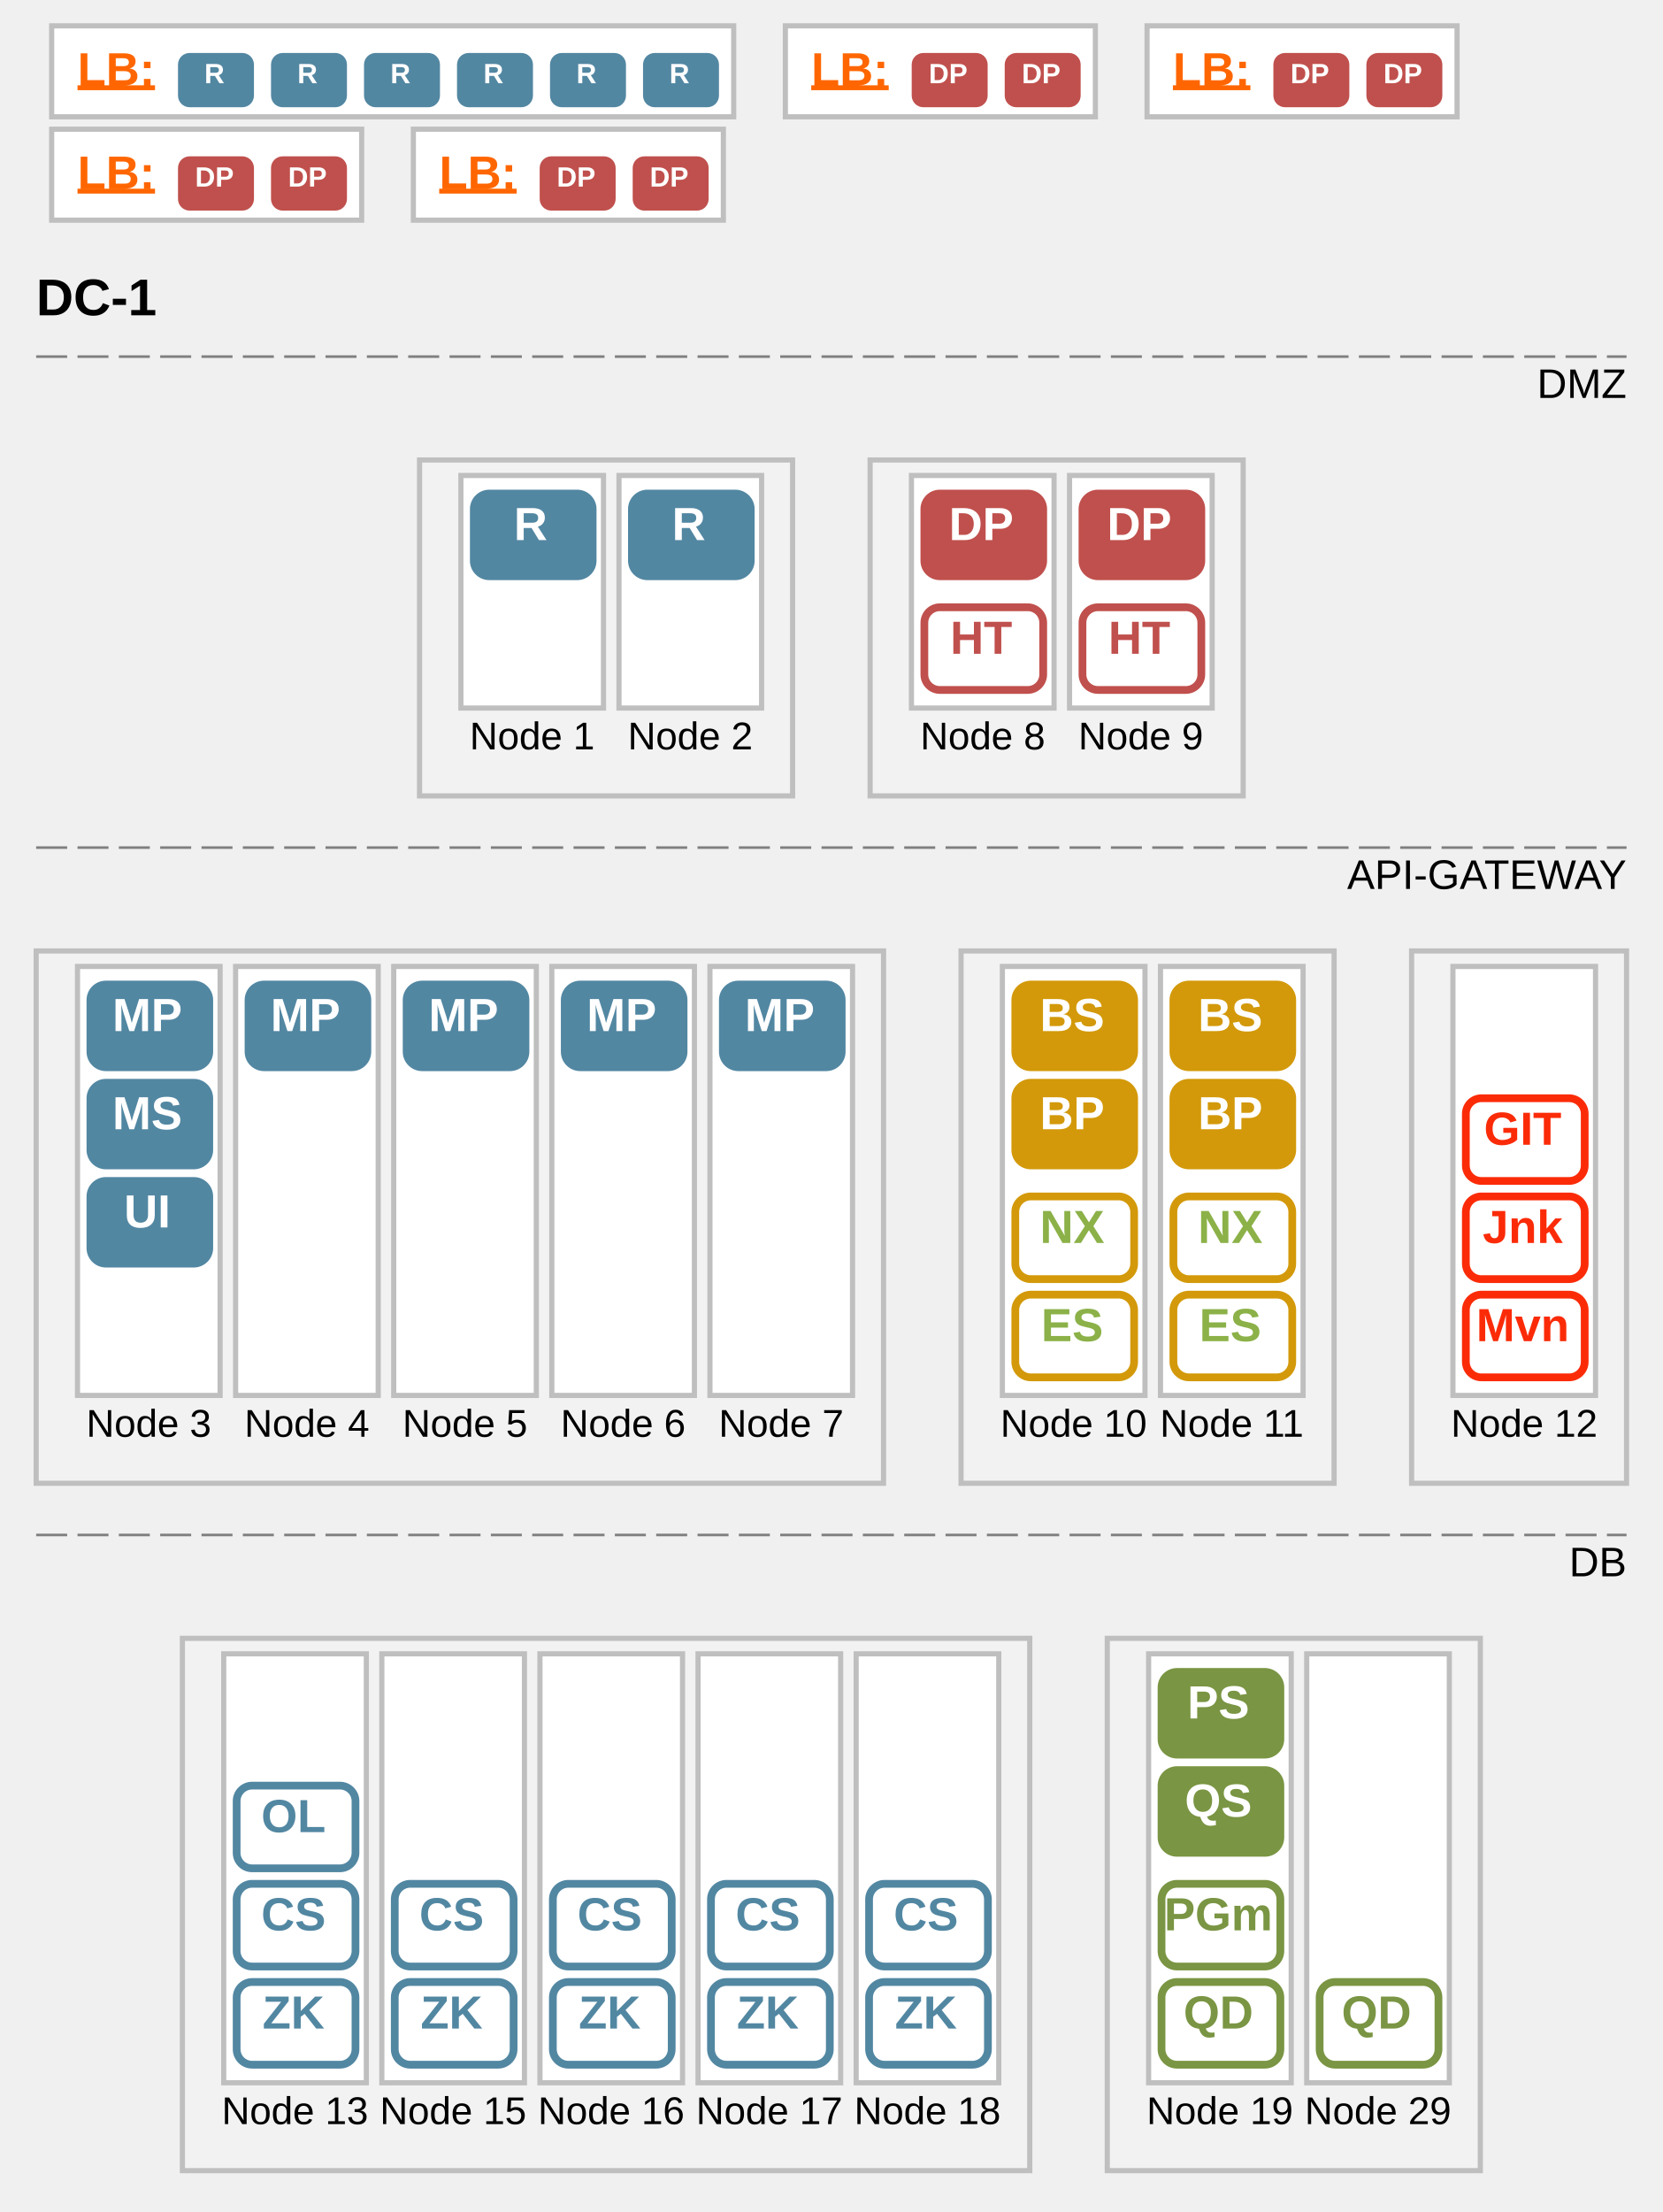
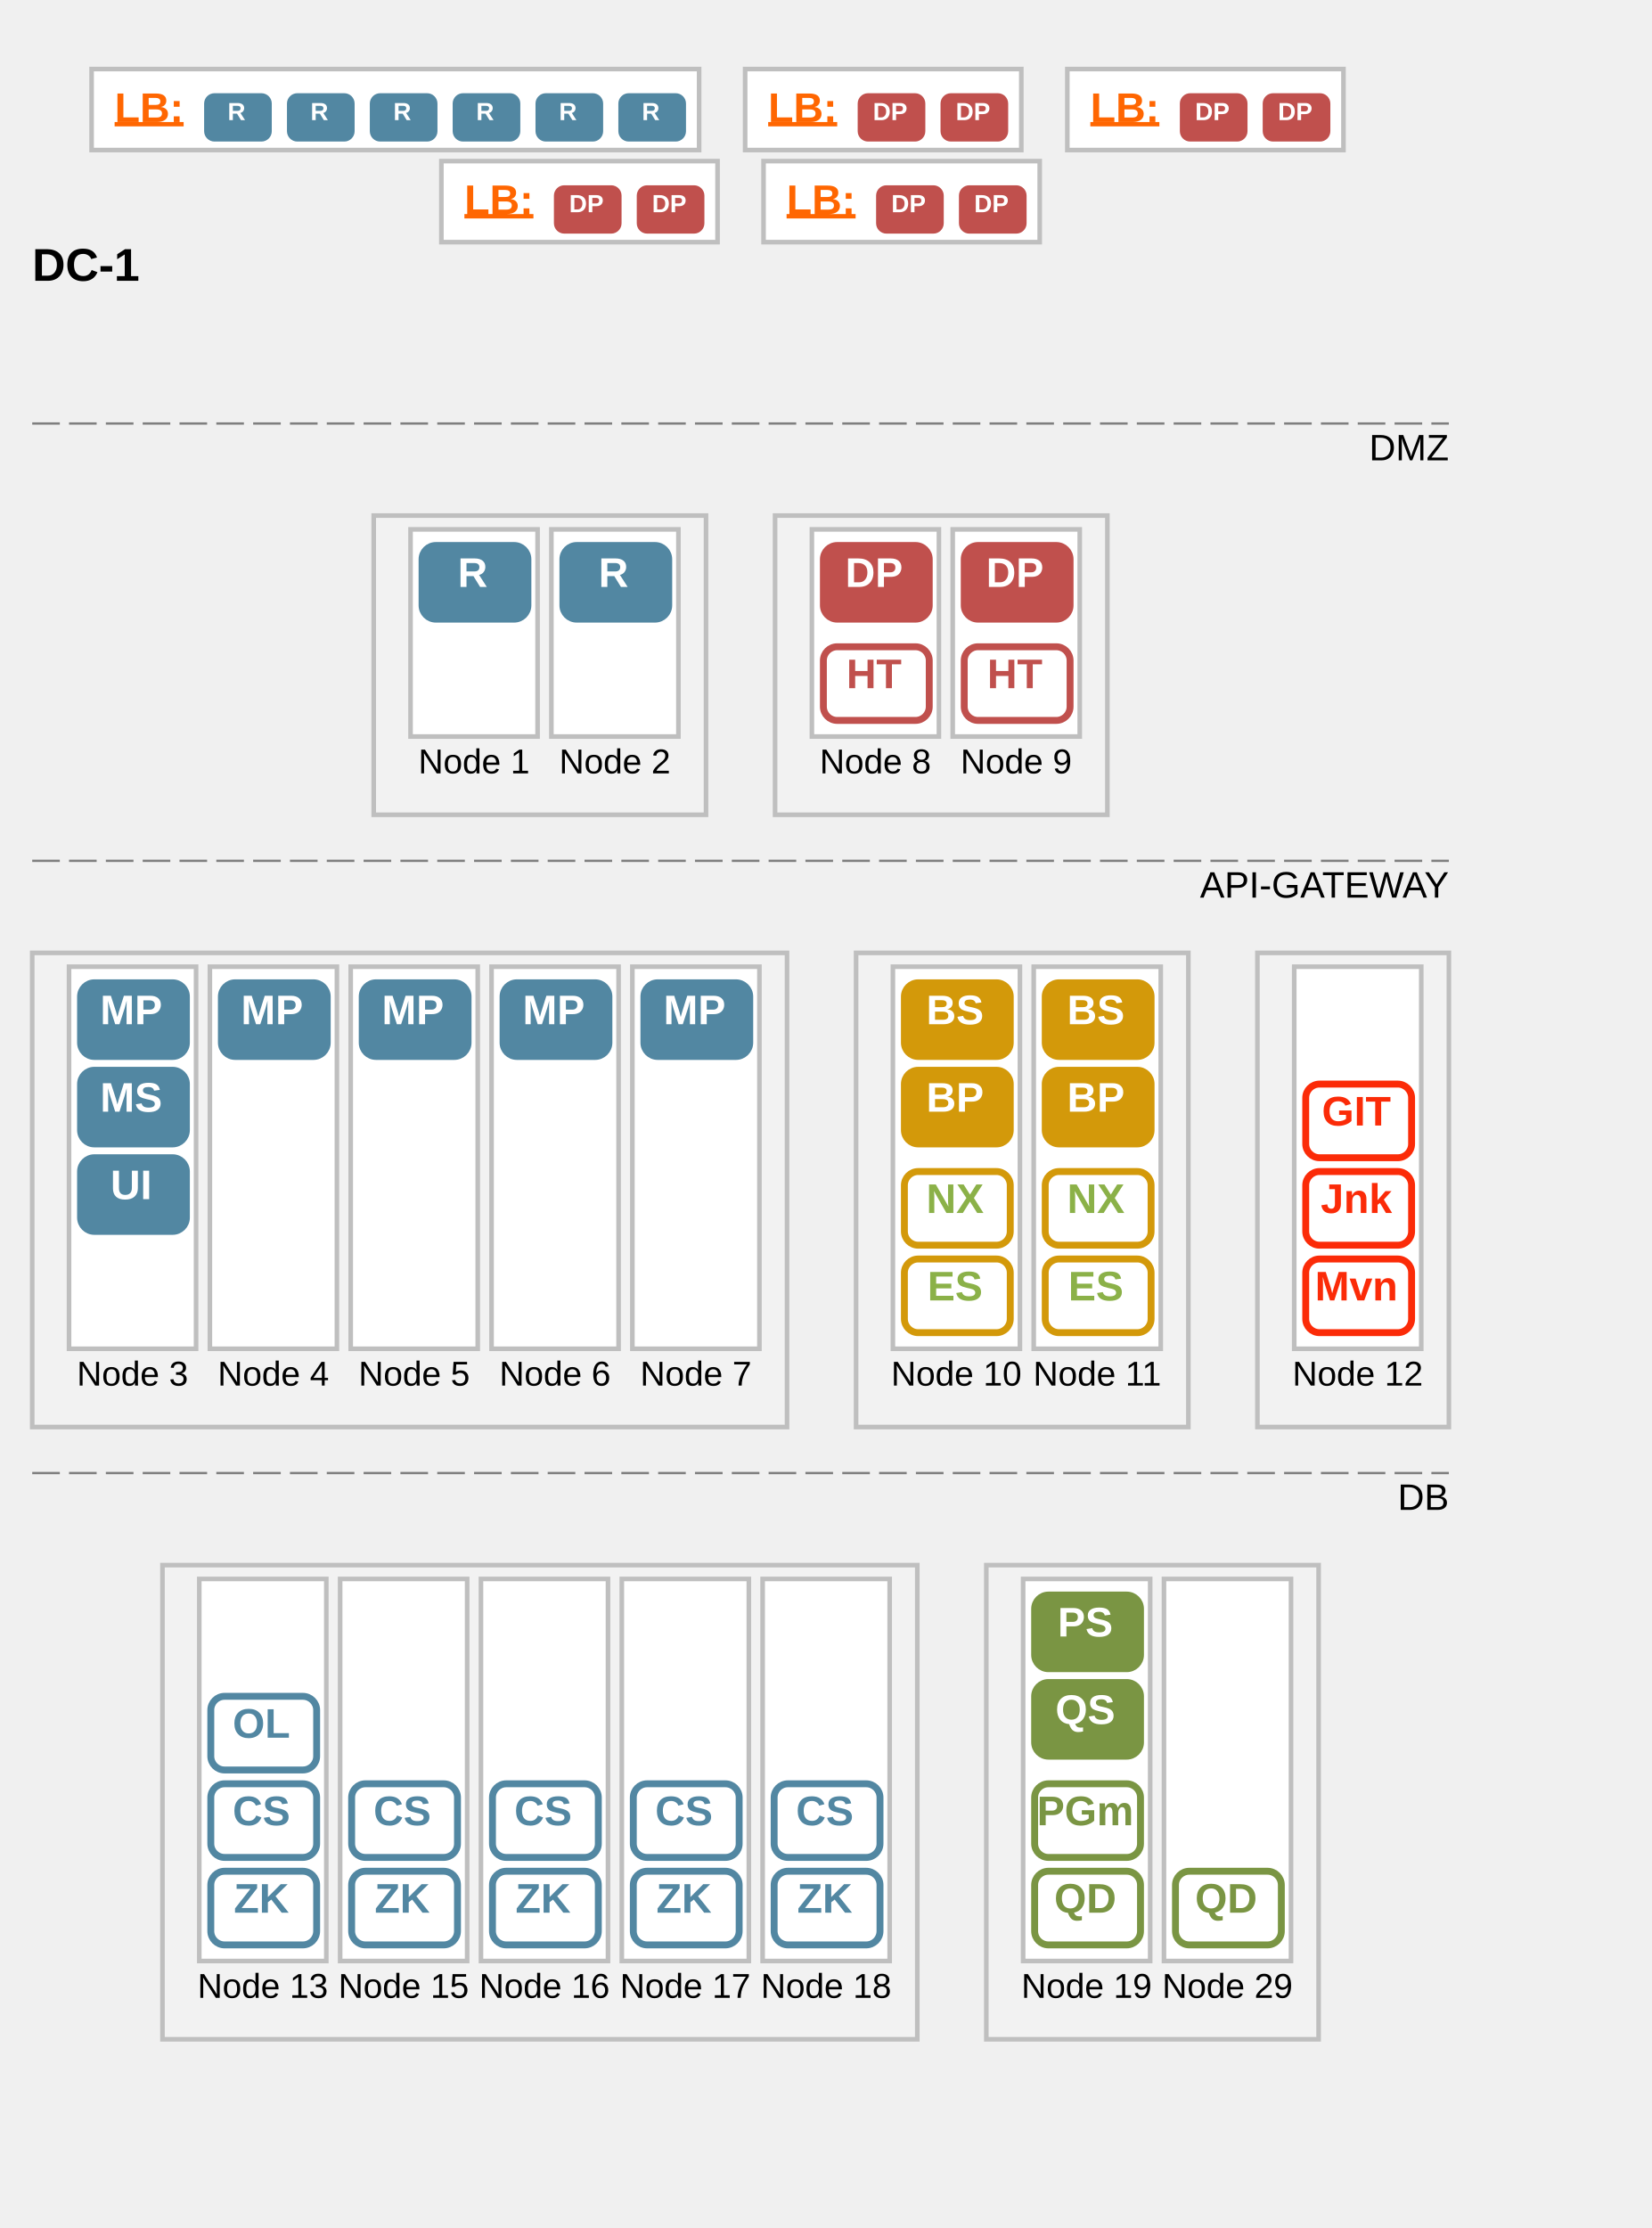
- <svg xmlns="http://www.w3.org/2000/svg" xmlns:xlink="http://www.w3.org/1999/xlink" height="428" width="321.8" xml:space="preserve" version="1.1" id="svg2">
+ <svg xmlns="http://www.w3.org/2000/svg" xmlns:xlink="http://www.w3.org/1999/xlink" height="484" width="358.8" xml:space="preserve" version="1.1" id="svg2">
  <symbol id="struct">
    <rect id="compcs2" x="1.5" y="1.5" width="23" height="16" rx="3" style="stroke-width:1.5" />
  </symbol>
  <symbol id="ui">
    <use xlink:href="#struct" style="fill:#5287a2;stroke:#5287a2;" />
    <text id="text1488" x="12.5" y="10.5" style="font-weight:bold;font-size:9px;font-family:Arial;fill:#ffffff;" alignment-baseline="middle" text-anchor="middle">UI</text>
  </symbol>
  <symbol id="ms">
    <use xlink:href="#struct" style="fill:#5287a2;stroke:#5287a2;" />
    <text id="text1488" x="12.5" y="10.5" style="font-weight:bold;font-size:9px;font-family:Arial;fill:#ffffff;" alignment-baseline="middle" text-anchor="middle">MS</text>
  </symbol>
  <symbol id="r">
    <use xlink:href="#struct" style="fill:#5287a2;stroke:#5287a2;" />
    <text id="text1488" x="12.5" y="10.5" style="font-weight:bold;font-size:9px;font-family:Arial;fill:#ffffff;" alignment-baseline="middle" text-anchor="middle">R</text>
  </symbol>
  <symbol id="mp">
    <use xlink:href="#struct" style="fill:#5287a2;stroke:#5287a2;" />
    <text id="text1488" x="12.5" y="10.5" style="font-weight:bold;font-size:9px;font-family:Arial;fill:#ffffff;" alignment-baseline="middle" text-anchor="middle">MP</text>
  </symbol>
  <symbol id="cs">
    <use xlink:href="#struct" style="fill:#ffffff;stroke:#5287a2;" />
    <text id="text1488" x="12.5" y="10.5" style="font-weight:bold;font-size:9px;font-family:Arial;fill:#5287a2;" alignment-baseline="middle" text-anchor="middle">CS</text>
  </symbol>
  <symbol id="zk">
    <use xlink:href="#struct" style="fill:#ffffff;stroke:#5287a2;" />
    <text id="text1488" x="12.5" y="10.5" style="font-weight:bold;font-size:9px;font-family:Arial;fill:#5287a2;" alignment-baseline="middle" text-anchor="middle">ZK</text>
  </symbol>
  <symbol id="ol">
    <use xlink:href="#struct" style="fill:#ffffff;stroke:#5287a2;" />
    <text id="text1488" x="12.5" y="10.5" style="font-weight:bold;font-size:9px;font-family:Arial;fill:#5287a2;" alignment-baseline="middle" text-anchor="middle">OL</text>
  </symbol>
  <symbol id="bp">
    <use xlink:href="#struct" style="fill:#d3990a;stroke:#d3990a;" />
    <text id="text1488" x="12.5" y="10.5" style="font-weight:bold;font-size:9px;font-family:Arial;fill:#ffffff;" alignment-baseline="middle" text-anchor="middle">BP</text>
  </symbol>
  <symbol id="bs">
    <use xlink:href="#struct" style="fill:#d3990a;stroke:#d3990a;" />
    <text id="text1488" x="12.5" y="10.5" style="font-weight:bold;font-size:9px;font-family:Arial;fill:#ffffff;" alignment-baseline="middle" text-anchor="middle">BS</text>
  </symbol>
  <symbol id="nx">
    <use xlink:href="#struct" style="fill:#ffffff;stroke:#d3990a;" />
    <text id="text1488" x="12.5" y="10.5" style="font-weight:bold;font-size:9px;font-family:Arial;fill:#8bb148;" alignment-baseline="middle" text-anchor="middle">NX</text>
  </symbol>
  <symbol id="tc">
    <use xlink:href="#struct" style="fill:#ffffff;stroke:#d3990a;" />
    <text id="text1488" x="12.5" y="10.5" style="font-weight:bold;font-size:9px;font-family:Arial;fill:#8bb148;" alignment-baseline="middle" text-anchor="middle">TC</text>
  </symbol>
  <symbol id="es">
    <use xlink:href="#struct" style="fill:#ffffff;stroke:#d3990a;" />
    <text id="text1488" x="12.5" y="10.5" style="font-weight:bold;font-size:9px;font-family:Arial;fill:#8bb148;" alignment-baseline="middle" text-anchor="middle">ES</text>
  </symbol>
  <symbol id="ps">
    <use xlink:href="#struct" style="fill:#7a9543;stroke:#7a9543;" />
    <text id="text1488" x="12.5" y="10.5" style="font-weight:bold;font-size:9px;font-family:Arial;fill:#ffffff;" alignment-baseline="middle" text-anchor="middle">PS</text>
  </symbol>
  <symbol id="qs">
    <use xlink:href="#struct" style="fill:#7a9543;stroke:#7a9543;" />
    <text id="text1488" x="12.5" y="10.5" style="font-weight:bold;font-size:9px;font-family:Arial;fill:#ffffff;" alignment-baseline="middle" text-anchor="middle">QS</text>
  </symbol>
  <symbol id="qd">
    <use xlink:href="#struct" style="fill:#ffffff;stroke:#7a9543;" />
    <text id="text1488" x="12.5" y="10.5" style="font-weight:bold;font-size:9px;font-family:Arial;fill:#7a9543;" alignment-baseline="middle" text-anchor="middle">QD</text>
  </symbol>
  <symbol id="pg">
    <use xlink:href="#struct" style="fill:#ffffff;stroke:#7a9543;" />
    <text id="text1488" x="12.5" y="10.5" style="font-weight:bold;font-size:9px;font-family:Arial;fill:#7a9543;" alignment-baseline="middle" text-anchor="middle">PG</text>
  </symbol>
  <symbol id="pgm">
    <use xlink:href="#struct" style="fill:#ffffff;stroke:#7a9543;" />
    <text id="text1488" x="12.5" y="10.5" style="font-weight:bold;font-size:9px;font-family:Arial;fill:#7a9543;" alignment-baseline="middle" text-anchor="middle">PGm</text>
  </symbol>
  <symbol id="pgs">
    <use xlink:href="#struct" style="fill:#ffffff;stroke:#7a9543;" />
    <text id="text1488" x="12.5" y="10.5" style="font-weight:bold;font-size:9px;font-family:Arial;fill:#7a9543;" alignment-baseline="middle" text-anchor="middle">PGs</text>
  </symbol>
  <symbol id="dp">
    <use xlink:href="#struct" style="fill:#c0504d;stroke:#c0504d;" />
    <text id="text1488" x="12.5" y="10.5" style="font-weight:bold;font-size:9px;font-family:Arial;fill:#ffffff;" alignment-baseline="middle" text-anchor="middle">DP</text>
  </symbol>
  <symbol id="ht">
    <use xlink:href="#struct" style="fill:#ffffff;stroke:#c0504d;" />
    <text id="text1488" x="12.5" y="10.5" style="font-weight:bold;font-size:9px;font-family:Arial;fill:#c0504d;" alignment-baseline="middle" text-anchor="middle">HT</text>
  </symbol>
  <symbol id="my">
    <use xlink:href="#struct" style="fill:#ffffff;stroke:#c0504d;" />
    <text id="text1488" x="12.5" y="10.5" style="font-weight:bold;font-size:9px;font-family:Arial;fill:#c0504d;" alignment-baseline="middle" text-anchor="middle">MY</text>
  </symbol>
  <symbol id="no">
    <use xlink:href="#struct" style="fill:#ffffff;stroke:#fb2b08;" />
    <text id="text1488" x="12.5" y="10.5" style="font-weight:bold;font-size:9px;font-family:Arial;fill:#fb2b08;" alignment-baseline="middle" text-anchor="middle">No</text>
  </symbol>
  <symbol id="git">
    <use xlink:href="#struct" style="fill:#ffffff;stroke:#fb2b08;" />
    <text id="text1488" x="12.5" y="10.5" style="font-weight:bold;font-size:9px;font-family:Arial;fill:#fb2b08;" alignment-baseline="middle" text-anchor="middle">GIT</text>
  </symbol>
  <symbol id="jnk">
    <use xlink:href="#struct" style="fill:#ffffff;stroke:#fb2b08;" />
    <text id="text1488" x="12.5" y="10.5" style="font-weight:bold;font-size:9px;font-family:Arial;fill:#fb2b08;" alignment-baseline="middle" text-anchor="middle">Jnk</text>
  </symbol>
  <symbol id="mvn">
    <use xlink:href="#struct" style="fill:#ffffff;stroke:#fb2b08;" />
    <text id="text1488" x="12.5" y="10.5" style="font-weight:bold;font-size:9px;font-family:Arial;fill:#fb2b08;" alignment-baseline="middle" text-anchor="middle">Mvn</text>
  </symbol>
  <symbol id="tg">
    <use xlink:href="#struct" style="fill:#ffffff;stroke:#ff6601;" />
    <text id="text1488" x="12.5" y="10.5" style="font-weight:bold;font-size:9px;font-family:Arial;fill:#ff6601;" alignment-baseline="middle" text-anchor="middle">TG</text>
  </symbol>
  <symbol id="if">
    <use xlink:href="#struct" style="fill:#ffffff;stroke:#ff6601;" />
    <text id="text1488" x="12.5" y="10.5" style="font-weight:bold;font-size:9px;font-family:Arial;fill:#ff6601;" alignment-baseline="middle" text-anchor="middle">IF</text>
  </symbol>
  <symbol id="gf">
    <use xlink:href="#struct" style="fill:#ffffff;stroke:#ff6601;" />
    <text id="text1488" x="12.5" y="10.5" style="font-weight:bold;font-size:9px;font-family:Arial;fill:#ff6601;" alignment-baseline="middle" text-anchor="middle">GF</text>
  </symbol>
  <symbol id="lb">
    <text id="text1488" x="12.5" y="11.5" style="font-weight:bold;font-size:9px;font-family:Arial;fill:#ff6601;text-decoration: underline;" alignment-baseline="middle" text-anchor="middle">LB:</text>
  </symbol>
-   <g transform="translate(10,5)">
+   <g transform="translate(19.9,15)">
    <rect id="node1" x="0" y="0" width="132" height="17.6" style="fill:#ffffff;stroke:#bfbfbf">
-             </rect>
+                 </rect>
    <use xlink:href="#lb" />
    <use xlink:href="#r" transform="scale(0.6) translate(40,8)" />
    <use xlink:href="#r" transform="scale(0.6) translate(70,8)" />
    <use xlink:href="#r" transform="scale(0.6) translate(100,8)" />
    <use xlink:href="#r" transform="scale(0.6) translate(130,8)" />
    <use xlink:href="#r" transform="scale(0.6) translate(160,8)" />
    <use xlink:href="#r" transform="scale(0.6) translate(190,8)" />
  </g>
-   <g transform="translate(152,5)">
-     <rect id="node1" x="0" y="0" width="60" height="17.6" style="fill:#ffffff;stroke:#bfbfbf">
-             </rect>
-     <use xlink:href="#lb" />
-     <use xlink:href="#dp" transform="scale(0.6) translate(40,8)" />
-     <use xlink:href="#dp" transform="scale(0.6) translate(70,8)" />
-   </g>
-   <g transform="translate(222,5)">
-     <rect id="node1" x="0" y="0" width="60" height="17.6" style="fill:#ffffff;stroke:#bfbfbf">
-             </rect>
-     <use xlink:href="#lb" />
-     <use xlink:href="#dp" transform="scale(0.6) translate(40,8)" />
-     <use xlink:href="#dp" transform="scale(0.6) translate(70,8)" />
-   </g>
-   <g transform="translate(10,25)">
-     <rect id="node1" x="0" y="0" width="60" height="17.6" style="fill:#ffffff;stroke:#bfbfbf">
-             </rect>
-     <use xlink:href="#lb" />
-     <use xlink:href="#dp" transform="scale(0.6) translate(40,8)" />
-     <use xlink:href="#dp" transform="scale(0.6) translate(70,8)" />
-   </g>
-   <g transform="translate(80,25)">
-     <rect id="node1" x="0" y="0" width="60" height="17.6" style="fill:#ffffff;stroke:#bfbfbf">
-             </rect>
+   <g transform="translate(161.9,15)">
+     <rect id="node1" x="0" y="0" width="60" height="17.6" style="fill:#ffffff;stroke:#bfbfbf">
+                 </rect>
+     <use xlink:href="#lb" />
+     <use xlink:href="#dp" transform="scale(0.6) translate(40,8)" />
+     <use xlink:href="#dp" transform="scale(0.6) translate(70,8)" />
+   </g>
+   <g transform="translate(231.9,15)">
+     <rect id="node1" x="0" y="0" width="60" height="17.6" style="fill:#ffffff;stroke:#bfbfbf">
+                 </rect>
+     <use xlink:href="#lb" />
+     <use xlink:href="#dp" transform="scale(0.6) translate(40,8)" />
+     <use xlink:href="#dp" transform="scale(0.6) translate(70,8)" />
+   </g>
+   <g transform="translate(95.9,35)">
+     <rect id="node1" x="0" y="0" width="60" height="17.6" style="fill:#ffffff;stroke:#bfbfbf">
+                 </rect>
+     <use xlink:href="#lb" />
+     <use xlink:href="#dp" transform="scale(0.6) translate(40,8)" />
+     <use xlink:href="#dp" transform="scale(0.6) translate(70,8)" />
+   </g>
+   <g transform="translate(165.9,35)">
+     <rect id="node1" x="0" y="0" width="60" height="17.6" style="fill:#ffffff;stroke:#bfbfbf">
+                 </rect>
    <use xlink:href="#lb" />
    <use xlink:href="#dp" transform="scale(0.6) translate(40,8)" />
    <use xlink:href="#dp" transform="scale(0.6) translate(70,8)" />
  </g>
  <text id="text1488" x="7" y="61" style="font-weight:bold;font-size:10px;font-family:Arial;" text-anchor="start">DC-1</text>
-   <line x1="7" y1="69" x2="314.8" y2="69" style="stroke:#7f7f7f;;stroke-width:0.5;stroke-dasharray:6, 2;stroke-dashoffset:0;" />
-   <text id="text1488" x="314.8" y="77" style="font-weight:normal;font-size:8px;font-family:Arial;" text-anchor="end">DMZ</text>
-   <rect id="subnet1" x="81.2" y="89" width="72.2" height="65" style="fill:#f2f2f2;stroke:#bfbfbf">
-                     </rect>
-   <rect id="node1" x="89.2" y="92" width="27.6" height="45" style="fill:#ffffff;stroke:#bfbfbf">
-         </rect>
-   <text id="nodetext1" x="103" y="145" style="font-weight:normal;font-size:7.5px;font-family:Arial;" alignment-baseline="middle" text-anchor="middle">Node 1</text>
-   <use xlink:href="#r" x="90.2" y="94" />
-   <rect id="node2" x="119.8" y="92" width="27.6" height="45" style="fill:#ffffff;stroke:#bfbfbf">
-         </rect>
-   <text id="nodetext2" x="133.6" y="145" style="font-weight:normal;font-size:7.5px;font-family:Arial;" alignment-baseline="middle" text-anchor="middle">Node 2</text>
-   <use xlink:href="#r" x="120.8" y="94" />
-   <rect id="subnet1" x="168.4" y="89" width="72.2" height="65" style="fill:#f2f2f2;stroke:#bfbfbf">
-                     </rect>
-   <rect id="node8" x="176.4" y="92" width="27.6" height="45" style="fill:#ffffff;stroke:#bfbfbf">
-         </rect>
-   <text id="nodetext8" x="190.2" y="145" style="font-weight:normal;font-size:7.5px;font-family:Arial;" alignment-baseline="middle" text-anchor="middle">Node 8</text>
-   <use xlink:href="#dp" x="177.4" y="94" />
-   <use xlink:href="#ht" x="177.4" y="116" />
-   <rect id="node9" x="207" y="92" width="27.6" height="45" style="fill:#ffffff;stroke:#bfbfbf">
-         </rect>
-   <text id="nodetext9" x="220.8" y="145" style="font-weight:normal;font-size:7.5px;font-family:Arial;" alignment-baseline="middle" text-anchor="middle">Node 9</text>
-   <use xlink:href="#dp" x="208" y="94" />
-   <use xlink:href="#ht" x="208" y="116" />
-   <line x1="7" y1="164" x2="314.8" y2="164" style="stroke:#7f7f7f;;stroke-width:0.5;stroke-dasharray:6, 2;stroke-dashoffset:0;" />
-   <text id="text1488" x="314.8" y="172" style="font-weight:normal;font-size:8px;font-family:Arial;" text-anchor="end">API-GATEWAY</text>
-   <rect id="subnet1" x="7" y="184" width="164" height="103" style="fill:#f2f2f2;stroke:#bfbfbf">
-                     </rect>
-   <rect id="node3" x="15" y="187" width="27.6" height="83" style="fill:#ffffff;stroke:#bfbfbf">
-         </rect>
-   <text id="nodetext3" x="28.8" y="278" style="font-weight:normal;font-size:7.5px;font-family:Arial;" alignment-baseline="middle" text-anchor="middle">Node 3</text>
-   <use xlink:href="#mp" x="16" y="189" />
-   <use xlink:href="#ms" x="16" y="208" />
-   <use xlink:href="#ui" x="16" y="227" />
-   <rect id="node4" x="45.6" y="187" width="27.6" height="83" style="fill:#ffffff;stroke:#bfbfbf">
-         </rect>
-   <text id="nodetext4" x="59.4" y="278" style="font-weight:normal;font-size:7.5px;font-family:Arial;" alignment-baseline="middle" text-anchor="middle">Node 4</text>
-   <use xlink:href="#mp" x="46.6" y="189" />
-   <rect id="node5" x="76.2" y="187" width="27.6" height="83" style="fill:#ffffff;stroke:#bfbfbf">
-         </rect>
-   <text id="nodetext5" x="90" y="278" style="font-weight:normal;font-size:7.5px;font-family:Arial;" alignment-baseline="middle" text-anchor="middle">Node 5</text>
-   <use xlink:href="#mp" x="77.2" y="189" />
-   <rect id="node6" x="106.8" y="187" width="27.6" height="83" style="fill:#ffffff;stroke:#bfbfbf">
-         </rect>
-   <text id="nodetext6" x="120.6" y="278" style="font-weight:normal;font-size:7.5px;font-family:Arial;" alignment-baseline="middle" text-anchor="middle">Node 6</text>
-   <use xlink:href="#mp" x="107.8" y="189" />
-   <rect id="node7" x="137.4" y="187" width="27.6" height="83" style="fill:#ffffff;stroke:#bfbfbf">
-         </rect>
-   <text id="nodetext7" x="151.2" y="278" style="font-weight:normal;font-size:7.5px;font-family:Arial;" alignment-baseline="middle" text-anchor="middle">Node 7</text>
-   <use xlink:href="#mp" x="138.4" y="189" />
-   <rect id="subnet1" x="186" y="184" width="72.2" height="103" style="fill:#f2f2f2;stroke:#bfbfbf">
-                     </rect>
-   <rect id="node10" x="194" y="187" width="27.6" height="83" style="fill:#ffffff;stroke:#bfbfbf">
-         </rect>
-   <text id="nodetext10" x="207.8" y="278" style="font-weight:normal;font-size:7.5px;font-family:Arial;" alignment-baseline="middle" text-anchor="middle">Node 10</text>
-   <use xlink:href="#bs" x="195" y="189" />
-   <use xlink:href="#bp" x="195" y="208" />
-   <use xlink:href="#es" x="195" y="249" />
-   <use xlink:href="#nx" x="195" y="230" />
-   <rect id="node11" x="224.6" y="187" width="27.6" height="83" style="fill:#ffffff;stroke:#bfbfbf">
-         </rect>
-   <text id="nodetext11" x="238.4" y="278" style="font-weight:normal;font-size:7.5px;font-family:Arial;" alignment-baseline="middle" text-anchor="middle">Node 11</text>
-   <use xlink:href="#bs" x="225.6" y="189" />
-   <use xlink:href="#bp" x="225.6" y="208" />
-   <use xlink:href="#es" x="225.6" y="249" />
-   <use xlink:href="#nx" x="225.6" y="230" />
-   <rect id="subnet1" x="273.2" y="184" width="41.6" height="103" style="fill:#f2f2f2;stroke:#bfbfbf">
-                     </rect>
-   <rect id="node12" x="281.2" y="187" width="27.6" height="83" style="fill:#ffffff;stroke:#bfbfbf">
-         </rect>
-   <text id="nodetext12" x="295" y="278" style="font-weight:normal;font-size:7.5px;font-family:Arial;" alignment-baseline="middle" text-anchor="middle">Node 12</text>
-   <use xlink:href="#mvn" x="282.2" y="249" />
-   <use xlink:href="#jnk" x="282.2" y="230" />
-   <use xlink:href="#git" x="282.2" y="211" />
-   <line x1="7" y1="297" x2="314.8" y2="297" style="stroke:#7f7f7f;;stroke-width:0.5;stroke-dasharray:6, 2;stroke-dashoffset:0;" />
-   <text id="text1488" x="314.8" y="305" style="font-weight:normal;font-size:8px;font-family:Arial;" text-anchor="end">DB</text>
-   <rect id="subnet1" x="35.3" y="317" width="164" height="103" style="fill:#f2f2f2;stroke:#bfbfbf">
-                     </rect>
-   <rect id="node13" x="43.3" y="320" width="27.6" height="83" style="fill:#ffffff;stroke:#bfbfbf">
-         </rect>
-   <text id="nodetext13" x="57.1" y="411" style="font-weight:normal;font-size:7.5px;font-family:Arial;" alignment-baseline="middle" text-anchor="middle">Node 13</text>
-   <use xlink:href="#zk" x="44.3" y="382" />
-   <use xlink:href="#cs" x="44.3" y="363" />
-   <use xlink:href="#ol" x="44.3" y="344" />
-   <rect id="node15" x="73.9" y="320" width="27.6" height="83" style="fill:#ffffff;stroke:#bfbfbf">
-         </rect>
-   <text id="nodetext15" x="87.7" y="411" style="font-weight:normal;font-size:7.5px;font-family:Arial;" alignment-baseline="middle" text-anchor="middle">Node 15</text>
-   <use xlink:href="#zk" x="74.9" y="382" />
-   <use xlink:href="#cs" x="74.9" y="363" />
-   <rect id="node16" x="104.5" y="320" width="27.6" height="83" style="fill:#ffffff;stroke:#bfbfbf">
-         </rect>
-   <text id="nodetext16" x="118.3" y="411" style="font-weight:normal;font-size:7.5px;font-family:Arial;" alignment-baseline="middle" text-anchor="middle">Node 16</text>
-   <use xlink:href="#zk" x="105.5" y="382" />
-   <use xlink:href="#cs" x="105.5" y="363" />
-   <rect id="node17" x="135.1" y="320" width="27.6" height="83" style="fill:#ffffff;stroke:#bfbfbf">
-         </rect>
-   <text id="nodetext17" x="148.9" y="411" style="font-weight:normal;font-size:7.5px;font-family:Arial;" alignment-baseline="middle" text-anchor="middle">Node 17</text>
-   <use xlink:href="#zk" x="136.1" y="382" />
-   <use xlink:href="#cs" x="136.1" y="363" />
-   <rect id="node18" x="165.7" y="320" width="27.6" height="83" style="fill:#ffffff;stroke:#bfbfbf">
-         </rect>
-   <text id="nodetext18" x="179.5" y="411" style="font-weight:normal;font-size:7.5px;font-family:Arial;" alignment-baseline="middle" text-anchor="middle">Node 18</text>
-   <use xlink:href="#zk" x="166.7" y="382" />
-   <use xlink:href="#cs" x="166.7" y="363" />
-   <rect id="subnet1" x="214.3" y="317" width="72.2" height="103" style="fill:#f2f2f2;stroke:#bfbfbf">
-                     </rect>
-   <rect id="node19" x="222.3" y="320" width="27.6" height="83" style="fill:#ffffff;stroke:#bfbfbf">
-         </rect>
-   <text id="nodetext19" x="236.1" y="411" style="font-weight:normal;font-size:7.5px;font-family:Arial;" alignment-baseline="middle" text-anchor="middle">Node 19</text>
-   <use xlink:href="#ps" x="223.3" y="322" />
-   <use xlink:href="#qs" x="223.3" y="341" />
-   <use xlink:href="#qd" x="223.3" y="382" />
-   <use xlink:href="#pgm" x="223.3" y="363" />
-   <rect id="node29" x="252.9" y="320" width="27.6" height="83" style="fill:#ffffff;stroke:#bfbfbf">
-         </rect>
-   <text id="nodetext29" x="266.7" y="411" style="font-weight:normal;font-size:7.5px;font-family:Arial;" alignment-baseline="middle" text-anchor="middle">Node 29</text>
-   <use xlink:href="#qd" x="253.9" y="382" />
+   <line x1="7" y1="92" x2="314.8" y2="92" style="stroke:#7f7f7f;;stroke-width:0.5;stroke-dasharray:6, 2;stroke-dashoffset:0;" />
+   <text id="text1488" x="314.8" y="100" style="font-weight:normal;font-size:8px;font-family:Arial;" text-anchor="end">DMZ</text>
+   <rect id="subnet1" x="81.2" y="112" width="72.2" height="65" style="fill:#f2f2f2;stroke:#bfbfbf">
+                     </rect>
+   <rect id="node1" x="89.2" y="115" width="27.6" height="45" style="fill:#ffffff;stroke:#bfbfbf">
+         </rect>
+   <text id="nodetext1" x="103" y="168" style="font-weight:normal;font-size:7.5px;font-family:Arial;" alignment-baseline="middle" text-anchor="middle">Node 1</text>
+   <use xlink:href="#r" x="90.2" y="117" />
+   <rect id="node2" x="119.8" y="115" width="27.6" height="45" style="fill:#ffffff;stroke:#bfbfbf">
+         </rect>
+   <text id="nodetext2" x="133.6" y="168" style="font-weight:normal;font-size:7.5px;font-family:Arial;" alignment-baseline="middle" text-anchor="middle">Node 2</text>
+   <use xlink:href="#r" x="120.8" y="117" />
+   <rect id="subnet1" x="168.4" y="112" width="72.2" height="65" style="fill:#f2f2f2;stroke:#bfbfbf">
+                     </rect>
+   <rect id="node8" x="176.4" y="115" width="27.6" height="45" style="fill:#ffffff;stroke:#bfbfbf">
+         </rect>
+   <text id="nodetext8" x="190.2" y="168" style="font-weight:normal;font-size:7.5px;font-family:Arial;" alignment-baseline="middle" text-anchor="middle">Node 8</text>
+   <use xlink:href="#dp" x="177.4" y="117" />
+   <use xlink:href="#ht" x="177.4" y="139" />
+   <rect id="node9" x="207" y="115" width="27.6" height="45" style="fill:#ffffff;stroke:#bfbfbf">
+         </rect>
+   <text id="nodetext9" x="220.8" y="168" style="font-weight:normal;font-size:7.5px;font-family:Arial;" alignment-baseline="middle" text-anchor="middle">Node 9</text>
+   <use xlink:href="#dp" x="208" y="117" />
+   <use xlink:href="#ht" x="208" y="139" />
+   <line x1="7" y1="187" x2="314.8" y2="187" style="stroke:#7f7f7f;;stroke-width:0.5;stroke-dasharray:6, 2;stroke-dashoffset:0;" />
+   <text id="text1488" x="314.8" y="195" style="font-weight:normal;font-size:8px;font-family:Arial;" text-anchor="end">API-GATEWAY</text>
+   <rect id="subnet1" x="7" y="207" width="164" height="103" style="fill:#f2f2f2;stroke:#bfbfbf">
+                     </rect>
+   <rect id="node3" x="15" y="210" width="27.6" height="83" style="fill:#ffffff;stroke:#bfbfbf">
+         </rect>
+   <text id="nodetext3" x="28.8" y="301" style="font-weight:normal;font-size:7.5px;font-family:Arial;" alignment-baseline="middle" text-anchor="middle">Node 3</text>
+   <use xlink:href="#mp" x="16" y="212" />
+   <use xlink:href="#ms" x="16" y="231" />
+   <use xlink:href="#ui" x="16" y="250" />
+   <rect id="node4" x="45.6" y="210" width="27.6" height="83" style="fill:#ffffff;stroke:#bfbfbf">
+         </rect>
+   <text id="nodetext4" x="59.4" y="301" style="font-weight:normal;font-size:7.5px;font-family:Arial;" alignment-baseline="middle" text-anchor="middle">Node 4</text>
+   <use xlink:href="#mp" x="46.6" y="212" />
+   <rect id="node5" x="76.2" y="210" width="27.6" height="83" style="fill:#ffffff;stroke:#bfbfbf">
+         </rect>
+   <text id="nodetext5" x="90" y="301" style="font-weight:normal;font-size:7.5px;font-family:Arial;" alignment-baseline="middle" text-anchor="middle">Node 5</text>
+   <use xlink:href="#mp" x="77.2" y="212" />
+   <rect id="node6" x="106.8" y="210" width="27.6" height="83" style="fill:#ffffff;stroke:#bfbfbf">
+         </rect>
+   <text id="nodetext6" x="120.6" y="301" style="font-weight:normal;font-size:7.5px;font-family:Arial;" alignment-baseline="middle" text-anchor="middle">Node 6</text>
+   <use xlink:href="#mp" x="107.8" y="212" />
+   <rect id="node7" x="137.4" y="210" width="27.6" height="83" style="fill:#ffffff;stroke:#bfbfbf">
+         </rect>
+   <text id="nodetext7" x="151.2" y="301" style="font-weight:normal;font-size:7.5px;font-family:Arial;" alignment-baseline="middle" text-anchor="middle">Node 7</text>
+   <use xlink:href="#mp" x="138.4" y="212" />
+   <rect id="subnet1" x="186" y="207" width="72.2" height="103" style="fill:#f2f2f2;stroke:#bfbfbf">
+                     </rect>
+   <rect id="node10" x="194" y="210" width="27.6" height="83" style="fill:#ffffff;stroke:#bfbfbf">
+         </rect>
+   <text id="nodetext10" x="207.8" y="301" style="font-weight:normal;font-size:7.5px;font-family:Arial;" alignment-baseline="middle" text-anchor="middle">Node 10</text>
+   <use xlink:href="#bs" x="195" y="212" />
+   <use xlink:href="#bp" x="195" y="231" />
+   <use xlink:href="#es" x="195" y="272" />
+   <use xlink:href="#nx" x="195" y="253" />
+   <rect id="node11" x="224.6" y="210" width="27.6" height="83" style="fill:#ffffff;stroke:#bfbfbf">
+         </rect>
+   <text id="nodetext11" x="238.4" y="301" style="font-weight:normal;font-size:7.5px;font-family:Arial;" alignment-baseline="middle" text-anchor="middle">Node 11</text>
+   <use xlink:href="#bs" x="225.6" y="212" />
+   <use xlink:href="#bp" x="225.6" y="231" />
+   <use xlink:href="#es" x="225.6" y="272" />
+   <use xlink:href="#nx" x="225.6" y="253" />
+   <rect id="subnet1" x="273.2" y="207" width="41.6" height="103" style="fill:#f2f2f2;stroke:#bfbfbf">
+                     </rect>
+   <rect id="node12" x="281.2" y="210" width="27.6" height="83" style="fill:#ffffff;stroke:#bfbfbf">
+         </rect>
+   <text id="nodetext12" x="295" y="301" style="font-weight:normal;font-size:7.5px;font-family:Arial;" alignment-baseline="middle" text-anchor="middle">Node 12</text>
+   <use xlink:href="#mvn" x="282.2" y="272" />
+   <use xlink:href="#jnk" x="282.2" y="253" />
+   <use xlink:href="#git" x="282.2" y="234" />
+   <line x1="7" y1="320" x2="314.8" y2="320" style="stroke:#7f7f7f;;stroke-width:0.5;stroke-dasharray:6, 2;stroke-dashoffset:0;" />
+   <text id="text1488" x="314.8" y="328" style="font-weight:normal;font-size:8px;font-family:Arial;" text-anchor="end">DB</text>
+   <rect id="subnet1" x="35.3" y="340" width="164" height="103" style="fill:#f2f2f2;stroke:#bfbfbf">
+                     </rect>
+   <rect id="node13" x="43.3" y="343" width="27.6" height="83" style="fill:#ffffff;stroke:#bfbfbf">
+         </rect>
+   <text id="nodetext13" x="57.1" y="434" style="font-weight:normal;font-size:7.5px;font-family:Arial;" alignment-baseline="middle" text-anchor="middle">Node 13</text>
+   <use xlink:href="#zk" x="44.3" y="405" />
+   <use xlink:href="#cs" x="44.3" y="386" />
+   <use xlink:href="#ol" x="44.3" y="367" />
+   <rect id="node15" x="73.9" y="343" width="27.6" height="83" style="fill:#ffffff;stroke:#bfbfbf">
+         </rect>
+   <text id="nodetext15" x="87.7" y="434" style="font-weight:normal;font-size:7.5px;font-family:Arial;" alignment-baseline="middle" text-anchor="middle">Node 15</text>
+   <use xlink:href="#zk" x="74.9" y="405" />
+   <use xlink:href="#cs" x="74.9" y="386" />
+   <rect id="node16" x="104.5" y="343" width="27.6" height="83" style="fill:#ffffff;stroke:#bfbfbf">
+         </rect>
+   <text id="nodetext16" x="118.3" y="434" style="font-weight:normal;font-size:7.5px;font-family:Arial;" alignment-baseline="middle" text-anchor="middle">Node 16</text>
+   <use xlink:href="#zk" x="105.5" y="405" />
+   <use xlink:href="#cs" x="105.5" y="386" />
+   <rect id="node17" x="135.1" y="343" width="27.6" height="83" style="fill:#ffffff;stroke:#bfbfbf">
+         </rect>
+   <text id="nodetext17" x="148.9" y="434" style="font-weight:normal;font-size:7.5px;font-family:Arial;" alignment-baseline="middle" text-anchor="middle">Node 17</text>
+   <use xlink:href="#zk" x="136.1" y="405" />
+   <use xlink:href="#cs" x="136.1" y="386" />
+   <rect id="node18" x="165.7" y="343" width="27.6" height="83" style="fill:#ffffff;stroke:#bfbfbf">
+         </rect>
+   <text id="nodetext18" x="179.5" y="434" style="font-weight:normal;font-size:7.5px;font-family:Arial;" alignment-baseline="middle" text-anchor="middle">Node 18</text>
+   <use xlink:href="#zk" x="166.7" y="405" />
+   <use xlink:href="#cs" x="166.7" y="386" />
+   <rect id="subnet1" x="214.3" y="340" width="72.2" height="103" style="fill:#f2f2f2;stroke:#bfbfbf">
+                     </rect>
+   <rect id="node19" x="222.3" y="343" width="27.6" height="83" style="fill:#ffffff;stroke:#bfbfbf">
+         </rect>
+   <text id="nodetext19" x="236.1" y="434" style="font-weight:normal;font-size:7.5px;font-family:Arial;" alignment-baseline="middle" text-anchor="middle">Node 19</text>
+   <use xlink:href="#ps" x="223.3" y="345" />
+   <use xlink:href="#qs" x="223.3" y="364" />
+   <use xlink:href="#qd" x="223.3" y="405" />
+   <use xlink:href="#pgm" x="223.3" y="386" />
+   <rect id="node29" x="252.9" y="343" width="27.6" height="83" style="fill:#ffffff;stroke:#bfbfbf">
+         </rect>
+   <text id="nodetext29" x="266.7" y="434" style="font-weight:normal;font-size:7.5px;font-family:Arial;" alignment-baseline="middle" text-anchor="middle">Node 29</text>
+   <use xlink:href="#qd" x="253.9" y="405" />
</svg>
